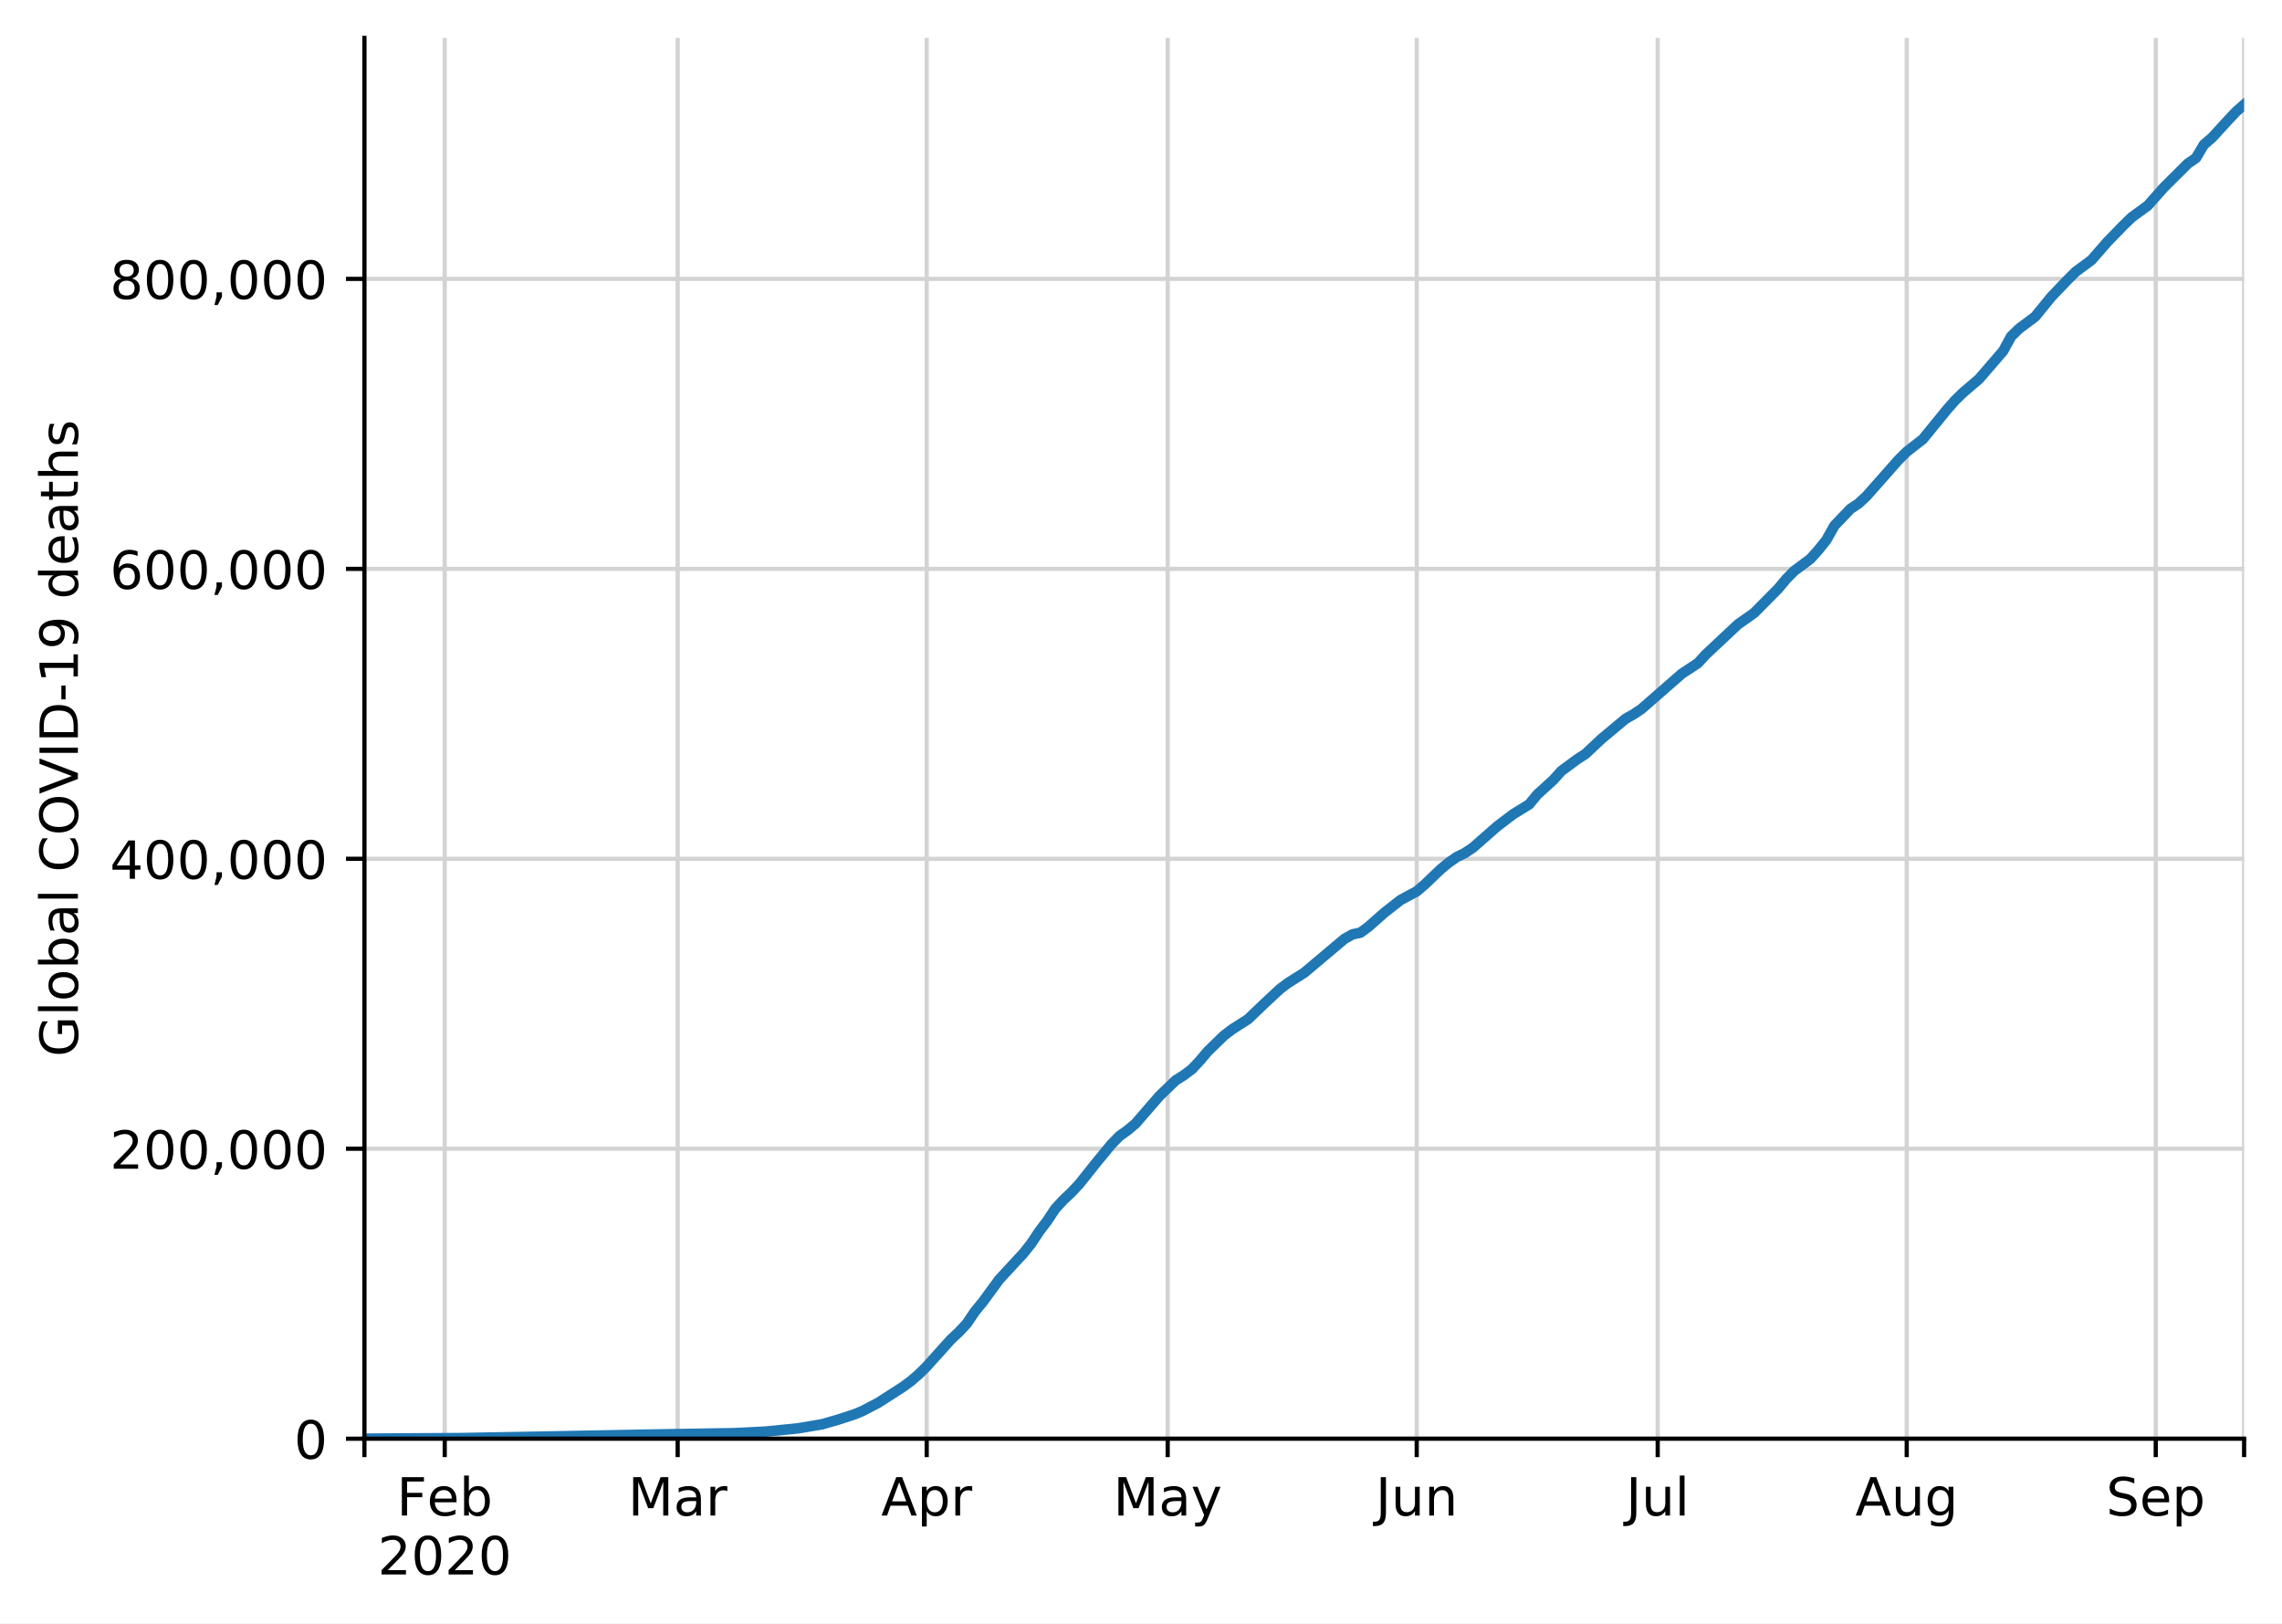
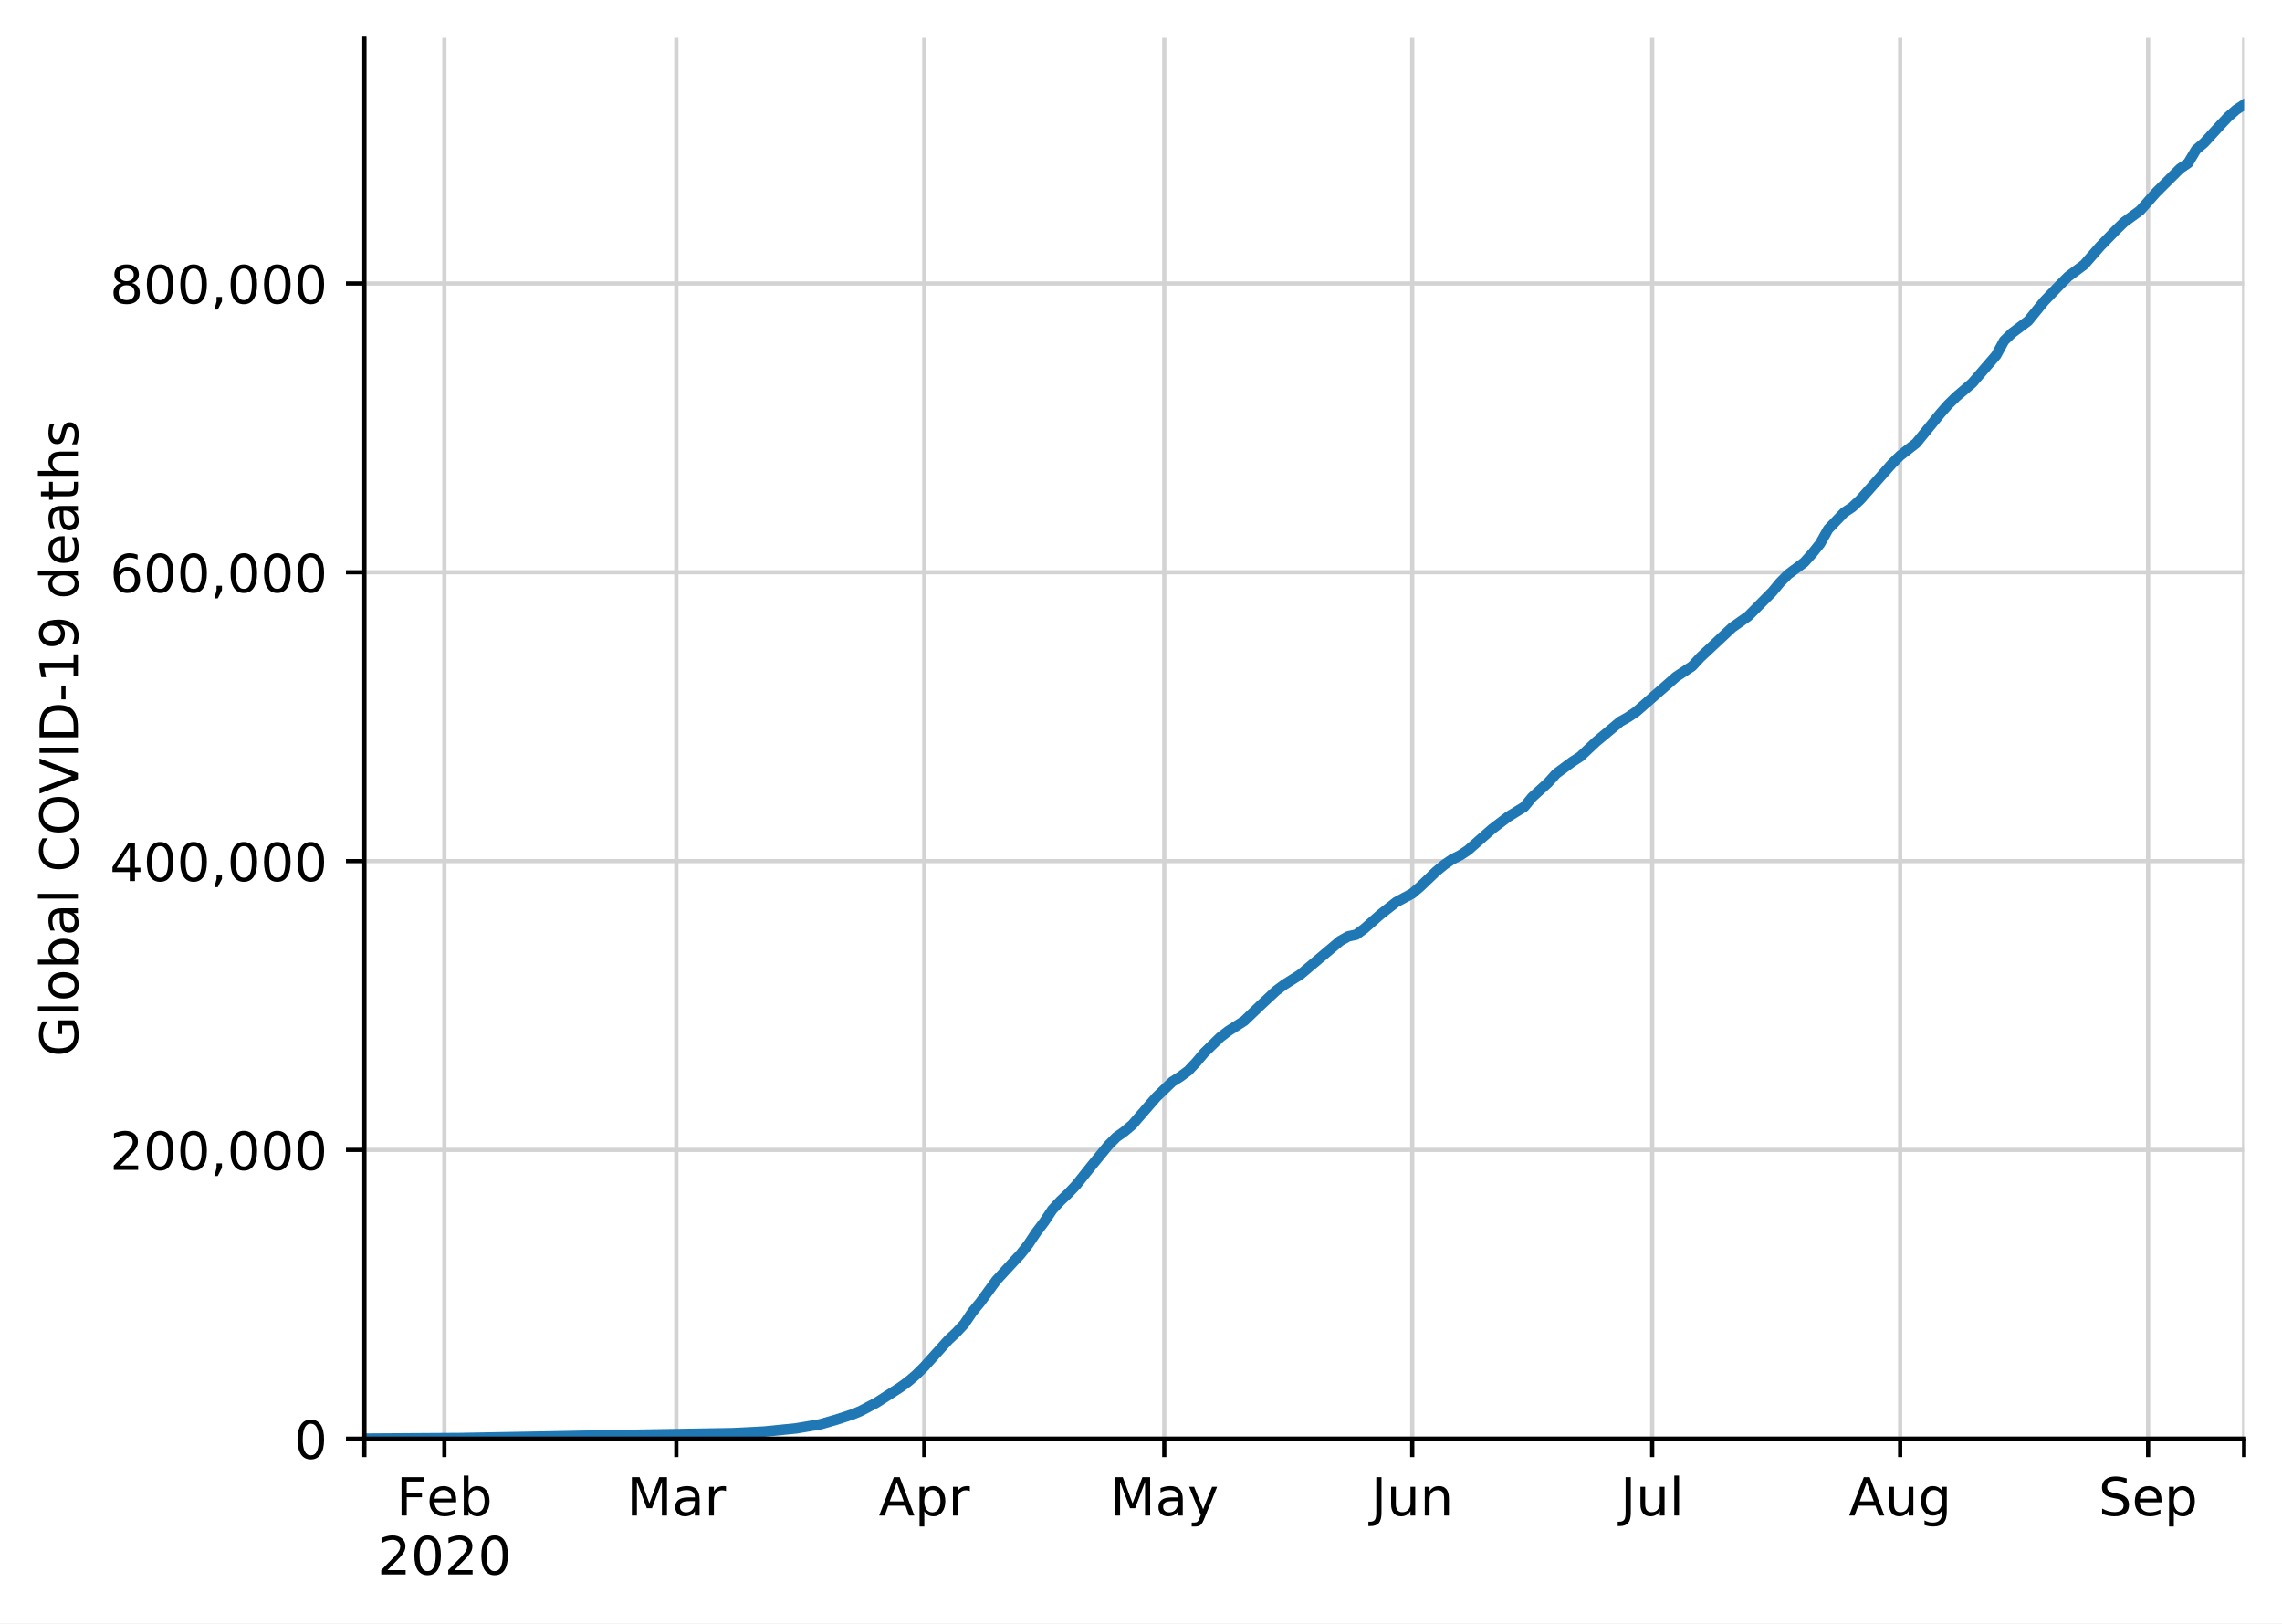
<svg xmlns="http://www.w3.org/2000/svg" xmlns:xlink="http://www.w3.org/1999/xlink" height="308.388pt" version="1.1" viewBox="0 0 433.551 308.388" width="433.551pt">
  <defs>
    <style type="text/css">
*{stroke-linecap:butt;stroke-linejoin:round;}
  </style>
  </defs>
  <g id="figure_1">
    <g id="patch_1">
      <path d="M 0 308.388  L 433.551 308.388  L 433.551 0  L 0 0  z " style="fill:#ffffff;" />
    </g>
    <g id="axes_1">
      <g id="patch_2">
        <path d="M 69.231 273.312  L 426.351 273.312  L 426.351 7.2  L 69.231 7.2  z " style="fill:#ffffff;" />
      </g>
      <g id="matplotlib.axis_1">
        <g id="xtick_1">
          <g id="line2d_1">
-             <path clip-path="url(#p08e81b54fc)" d="M 69.231 273.312  L 69.231 7.2  " style="fill:none;stroke:#d3d3d3;stroke-linecap:square;stroke-width:0.8;" />
+             <path clip-path="url(#p52bf79ce97)" d="M 69.231 273.312  L 69.231 7.2  " style="fill:none;stroke:#d3d3d3;stroke-linecap:square;stroke-width:0.8;" />
          </g>
          <g id="line2d_2">
            <defs>
-               <path d="M 0 0  L 0 3.5  " id="mae6ea8dca1" style="stroke:#000000;stroke-width:0.8;" />
-             </defs>
-             <g>
-               <use style="stroke:#000000;stroke-width:0.8;" x="69.231" xlink:href="#mae6ea8dca1" y="273.312" />
+               <path d="M 0 0  L 0 3.5  " id="m16bae71093" style="stroke:#000000;stroke-width:0.8;" />
+             </defs>
+             <g>
+               <use style="stroke:#000000;stroke-width:0.8;" x="69.231" xlink:href="#m16bae71093" y="273.312" />
            </g>
          </g>
        </g>
        <g id="xtick_2">
          <g id="line2d_3">
-             <path clip-path="url(#p08e81b54fc)" d="M 84.493 273.312  L 84.493 7.2  " style="fill:none;stroke:#d3d3d3;stroke-linecap:square;stroke-width:0.8;" />
+             <path clip-path="url(#p52bf79ce97)" d="M 84.428 273.312  L 84.428 7.2  " style="fill:none;stroke:#d3d3d3;stroke-linecap:square;stroke-width:0.8;" />
          </g>
          <g id="line2d_4">
            <g>
-               <use style="stroke:#000000;stroke-width:0.8;" x="84.493" xlink:href="#mae6ea8dca1" y="273.312" />
+               <use style="stroke:#000000;stroke-width:0.8;" x="84.428" xlink:href="#m16bae71093" y="273.312" />
            </g>
          </g>
          <g id="text_1">
            <defs>
              <path d="M 9.812 72.906  L 51.703 72.906  L 51.703 64.594  L 19.672 64.594  L 19.672 43.109  L 48.578 43.109  L 48.578 34.812  L 19.672 34.812  L 19.672 0  L 9.812 0  z " id="DejaVuSans-70" />
              <path d="M 56.203 29.594  L 56.203 25.203  L 14.891 25.203  Q 15.484 15.922 20.484 11.062  Q 25.484 6.203 34.422 6.203  Q 39.594 6.203 44.453 7.469  Q 49.312 8.734 54.109 11.281  L 54.109 2.781  Q 49.266 0.734 44.188 -0.344  Q 39.109 -1.422 33.891 -1.422  Q 20.797 -1.422 13.156 6.188  Q 5.516 13.812 5.516 26.812  Q 5.516 40.234 12.766 48.109  Q 20.016 56 32.328 56  Q 43.359 56 49.781 48.891  Q 56.203 41.797 56.203 29.594  z M 47.219 32.234  Q 47.125 39.594 43.094 43.984  Q 39.062 48.391 32.422 48.391  Q 24.906 48.391 20.391 44.141  Q 15.875 39.891 15.188 32.172  z " id="DejaVuSans-101" />
              <path d="M 48.688 27.297  Q 48.688 37.203 44.609 42.844  Q 40.531 48.484 33.406 48.484  Q 26.266 48.484 22.188 42.844  Q 18.109 37.203 18.109 27.297  Q 18.109 17.391 22.188 11.75  Q 26.266 6.109 33.406 6.109  Q 40.531 6.109 44.609 11.75  Q 48.688 17.391 48.688 27.297  z M 18.109 46.391  Q 20.953 51.266 25.266 53.625  Q 29.594 56 35.594 56  Q 45.562 56 51.781 48.094  Q 58.016 40.188 58.016 27.297  Q 58.016 14.406 51.781 6.484  Q 45.562 -1.422 35.594 -1.422  Q 29.594 -1.422 25.266 0.953  Q 20.953 3.328 18.109 8.203  L 18.109 0  L 9.078 0  L 9.078 75.984  L 18.109 75.984  z " id="DejaVuSans-98" />
            </defs>
-             <g transform="translate(75.37013 287.9104)scale(0.1 -0.1)">
+             <g transform="translate(75.30519 287.9104)scale(0.1 -0.1)">
              <use xlink:href="#DejaVuSans-70" />
              <use x="57.441" xlink:href="#DejaVuSans-101" />
              <use x="118.965" xlink:href="#DejaVuSans-98" />
            </g>
            <defs>
              <path d="M 19.188 8.297  L 53.609 8.297  L 53.609 0  L 7.328 0  L 7.328 8.297  Q 12.938 14.109 22.625 23.891  Q 32.328 33.688 34.812 36.531  Q 39.547 41.844 41.422 45.531  Q 43.312 49.219 43.312 52.781  Q 43.312 58.594 39.234 62.25  Q 35.156 65.922 28.609 65.922  Q 23.969 65.922 18.812 64.312  Q 13.672 62.703 7.812 59.422  L 7.812 69.391  Q 13.766 71.781 18.938 73  Q 24.125 74.219 28.422 74.219  Q 39.75 74.219 46.484 68.547  Q 53.219 62.891 53.219 53.422  Q 53.219 48.922 51.531 44.891  Q 49.859 40.875 45.406 35.406  Q 44.188 33.984 37.641 27.219  Q 31.109 20.453 19.188 8.297  z " id="DejaVuSans-50" />
              <path d="M 31.781 66.406  Q 24.172 66.406 20.328 58.906  Q 16.5 51.422 16.5 36.375  Q 16.5 21.391 20.328 13.891  Q 24.172 6.391 31.781 6.391  Q 39.453 6.391 43.281 13.891  Q 47.125 21.391 47.125 36.375  Q 47.125 51.422 43.281 58.906  Q 39.453 66.406 31.781 66.406  z M 31.781 74.219  Q 44.047 74.219 50.516 64.516  Q 56.984 54.828 56.984 36.375  Q 56.984 17.969 50.516 8.266  Q 44.047 -1.422 31.781 -1.422  Q 19.531 -1.422 13.062 8.266  Q 6.594 17.969 6.594 36.375  Q 6.594 54.828 13.062 64.516  Q 19.531 74.219 31.781 74.219  z " id="DejaVuSans-48" />
            </defs>
-             <g transform="translate(71.76779 299.1082)scale(0.1 -0.1)">
+             <g transform="translate(71.70285 299.1082)scale(0.1 -0.1)">
              <use xlink:href="#DejaVuSans-50" />
              <use x="63.623" xlink:href="#DejaVuSans-48" />
              <use x="127.246" xlink:href="#DejaVuSans-50" />
              <use x="190.869" xlink:href="#DejaVuSans-48" />
            </g>
          </g>
        </g>
        <g id="xtick_3">
          <g id="line2d_5">
-             <path clip-path="url(#p08e81b54fc)" d="M 128.751 273.312  L 128.751 7.2  " style="fill:none;stroke:#d3d3d3;stroke-linecap:square;stroke-width:0.8;" />
+             <path clip-path="url(#p52bf79ce97)" d="M 128.498 273.312  L 128.498 7.2  " style="fill:none;stroke:#d3d3d3;stroke-linecap:square;stroke-width:0.8;" />
          </g>
          <g id="line2d_6">
            <g>
-               <use style="stroke:#000000;stroke-width:0.8;" x="128.751" xlink:href="#mae6ea8dca1" y="273.312" />
+               <use style="stroke:#000000;stroke-width:0.8;" x="128.498" xlink:href="#m16bae71093" y="273.312" />
            </g>
          </g>
          <g id="text_2">
            <defs>
              <path d="M 9.812 72.906  L 24.516 72.906  L 43.109 23.297  L 61.812 72.906  L 76.516 72.906  L 76.516 0  L 66.891 0  L 66.891 64.016  L 48.094 14.016  L 38.188 14.016  L 19.391 64.016  L 19.391 0  L 9.812 0  z " id="DejaVuSans-77" />
              <path d="M 34.281 27.484  Q 23.391 27.484 19.188 25  Q 14.984 22.516 14.984 16.5  Q 14.984 11.719 18.141 8.906  Q 21.297 6.109 26.703 6.109  Q 34.188 6.109 38.703 11.406  Q 43.219 16.703 43.219 25.484  L 43.219 27.484  z M 52.203 31.203  L 52.203 0  L 43.219 0  L 43.219 8.297  Q 40.141 3.328 35.547 0.953  Q 30.953 -1.422 24.312 -1.422  Q 15.922 -1.422 10.953 3.297  Q 6 8.016 6 15.922  Q 6 25.141 12.172 29.828  Q 18.359 34.516 30.609 34.516  L 43.219 34.516  L 43.219 35.406  Q 43.219 41.609 39.141 45  Q 35.062 48.391 27.688 48.391  Q 23 48.391 18.547 47.266  Q 14.109 46.141 10.016 43.891  L 10.016 52.203  Q 14.938 54.109 19.578 55.047  Q 24.219 56 28.609 56  Q 40.484 56 46.344 49.844  Q 52.203 43.703 52.203 31.203  z " id="DejaVuSans-97" />
              <path d="M 41.109 46.297  Q 39.594 47.172 37.812 47.578  Q 36.031 48 33.891 48  Q 26.266 48 22.188 43.047  Q 18.109 38.094 18.109 28.812  L 18.109 0  L 9.078 0  L 9.078 54.688  L 18.109 54.688  L 18.109 46.188  Q 20.953 51.172 25.484 53.578  Q 30.031 56 36.531 56  Q 37.453 56 38.578 55.875  Q 39.703 55.766 41.062 55.516  z " id="DejaVuSans-114" />
            </defs>
-             <g transform="translate(119.3177 287.9104)scale(0.1 -0.1)">
+             <g transform="translate(119.0644 287.9104)scale(0.1 -0.1)">
              <use xlink:href="#DejaVuSans-77" />
              <use x="86.279" xlink:href="#DejaVuSans-97" />
              <use x="147.559" xlink:href="#DejaVuSans-114" />
            </g>
          </g>
        </g>
        <g id="xtick_4">
          <g id="line2d_7">
-             <path clip-path="url(#p08e81b54fc)" d="M 176.062 273.312  L 176.062 7.2  " style="fill:none;stroke:#d3d3d3;stroke-linecap:square;stroke-width:0.8;" />
+             <path clip-path="url(#p52bf79ce97)" d="M 175.607 273.312  L 175.607 7.2  " style="fill:none;stroke:#d3d3d3;stroke-linecap:square;stroke-width:0.8;" />
          </g>
          <g id="line2d_8">
            <g>
-               <use style="stroke:#000000;stroke-width:0.8;" x="176.062" xlink:href="#mae6ea8dca1" y="273.312" />
+               <use style="stroke:#000000;stroke-width:0.8;" x="175.607" xlink:href="#m16bae71093" y="273.312" />
            </g>
          </g>
          <g id="text_3">
            <defs>
              <path d="M 34.188 63.188  L 20.797 26.906  L 47.609 26.906  z M 28.609 72.906  L 39.797 72.906  L 67.578 0  L 57.328 0  L 50.688 18.703  L 17.828 18.703  L 11.188 0  L 0.781 0  z " id="DejaVuSans-65" />
              <path d="M 18.109 8.203  L 18.109 -20.797  L 9.078 -20.797  L 9.078 54.688  L 18.109 54.688  L 18.109 46.391  Q 20.953 51.266 25.266 53.625  Q 29.594 56 35.594 56  Q 45.562 56 51.781 48.094  Q 58.016 40.188 58.016 27.297  Q 58.016 14.406 51.781 6.484  Q 45.562 -1.422 35.594 -1.422  Q 29.594 -1.422 25.266 0.953  Q 20.953 3.328 18.109 8.203  z M 48.688 27.297  Q 48.688 37.203 44.609 42.844  Q 40.531 48.484 33.406 48.484  Q 26.266 48.484 22.188 42.844  Q 18.109 37.203 18.109 27.297  Q 18.109 17.391 22.188 11.75  Q 26.266 6.109 33.406 6.109  Q 40.531 6.109 44.609 11.75  Q 48.688 17.391 48.688 27.297  z " id="DejaVuSans-112" />
            </defs>
-             <g transform="translate(167.412 287.9104)scale(0.1 -0.1)">
+             <g transform="translate(166.9574 287.9104)scale(0.1 -0.1)">
              <use xlink:href="#DejaVuSans-65" />
              <use x="68.408" xlink:href="#DejaVuSans-112" />
              <use x="131.885" xlink:href="#DejaVuSans-114" />
            </g>
          </g>
        </g>
        <g id="xtick_5">
          <g id="line2d_9">
-             <path clip-path="url(#p08e81b54fc)" d="M 221.847 273.312  L 221.847 7.2  " style="fill:none;stroke:#d3d3d3;stroke-linecap:square;stroke-width:0.8;" />
+             <path clip-path="url(#p52bf79ce97)" d="M 221.197 273.312  L 221.197 7.2  " style="fill:none;stroke:#d3d3d3;stroke-linecap:square;stroke-width:0.8;" />
          </g>
          <g id="line2d_10">
            <g>
-               <use style="stroke:#000000;stroke-width:0.8;" x="221.847" xlink:href="#mae6ea8dca1" y="273.312" />
+               <use style="stroke:#000000;stroke-width:0.8;" x="221.197" xlink:href="#m16bae71093" y="273.312" />
            </g>
          </g>
          <g id="text_4">
            <defs>
              <path d="M 32.172 -5.078  Q 28.375 -14.844 24.75 -17.812  Q 21.141 -20.797 15.094 -20.797  L 7.906 -20.797  L 7.906 -13.281  L 13.188 -13.281  Q 16.891 -13.281 18.938 -11.516  Q 21 -9.766 23.484 -3.219  L 25.094 0.875  L 2.984 54.688  L 12.5 54.688  L 29.594 11.922  L 46.688 54.688  L 56.203 54.688  z " id="DejaVuSans-121" />
            </defs>
-             <g transform="translate(211.5091 287.9104)scale(0.1 -0.1)">
+             <g transform="translate(210.8597 287.9104)scale(0.1 -0.1)">
              <use xlink:href="#DejaVuSans-77" />
              <use x="86.279" xlink:href="#DejaVuSans-97" />
              <use x="147.559" xlink:href="#DejaVuSans-121" />
            </g>
          </g>
        </g>
        <g id="xtick_6">
          <g id="line2d_11">
-             <path clip-path="url(#p08e81b54fc)" d="M 269.157 273.312  L 269.157 7.2  " style="fill:none;stroke:#d3d3d3;stroke-linecap:square;stroke-width:0.8;" />
+             <path clip-path="url(#p52bf79ce97)" d="M 268.307 273.312  L 268.307 7.2  " style="fill:none;stroke:#d3d3d3;stroke-linecap:square;stroke-width:0.8;" />
          </g>
          <g id="line2d_12">
            <g>
-               <use style="stroke:#000000;stroke-width:0.8;" x="269.157" xlink:href="#mae6ea8dca1" y="273.312" />
+               <use style="stroke:#000000;stroke-width:0.8;" x="268.307" xlink:href="#m16bae71093" y="273.312" />
            </g>
          </g>
          <g id="text_5">
            <defs>
              <path d="M 9.812 72.906  L 19.672 72.906  L 19.672 5.078  Q 19.672 -8.109 14.672 -14.062  Q 9.672 -20.016 -1.422 -20.016  L -5.172 -20.016  L -5.172 -11.719  L -2.094 -11.719  Q 4.438 -11.719 7.125 -8.047  Q 9.812 -4.391 9.812 5.078  z " id="DejaVuSans-74" />
              <path d="M 8.5 21.578  L 8.5 54.688  L 17.484 54.688  L 17.484 21.922  Q 17.484 14.156 20.5 10.266  Q 23.531 6.391 29.594 6.391  Q 36.859 6.391 41.078 11.031  Q 45.312 15.672 45.312 23.688  L 45.312 54.688  L 54.297 54.688  L 54.297 0  L 45.312 0  L 45.312 8.406  Q 42.047 3.422 37.719 1  Q 33.406 -1.422 27.688 -1.422  Q 18.266 -1.422 13.375 4.438  Q 8.5 10.297 8.5 21.578  z M 31.109 56  z " id="DejaVuSans-117" />
              <path d="M 54.891 33.016  L 54.891 0  L 45.906 0  L 45.906 32.719  Q 45.906 40.484 42.875 44.328  Q 39.844 48.188 33.797 48.188  Q 26.516 48.188 22.312 43.547  Q 18.109 38.922 18.109 30.906  L 18.109 0  L 9.078 0  L 9.078 54.688  L 18.109 54.688  L 18.109 46.188  Q 21.344 51.125 25.703 53.562  Q 30.078 56 35.797 56  Q 45.219 56 50.047 50.172  Q 54.891 44.344 54.891 33.016  z " id="DejaVuSans-110" />
            </defs>
-             <g transform="translate(261.3449 287.9104)scale(0.1 -0.1)">
+             <g transform="translate(260.4942 287.9104)scale(0.1 -0.1)">
              <use xlink:href="#DejaVuSans-74" />
              <use x="29.492" xlink:href="#DejaVuSans-117" />
              <use x="92.871" xlink:href="#DejaVuSans-110" />
            </g>
          </g>
        </g>
        <g id="xtick_7">
          <g id="line2d_13">
-             <path clip-path="url(#p08e81b54fc)" d="M 314.942 273.312  L 314.942 7.2  " style="fill:none;stroke:#d3d3d3;stroke-linecap:square;stroke-width:0.8;" />
+             <path clip-path="url(#p52bf79ce97)" d="M 313.896 273.312  L 313.896 7.2  " style="fill:none;stroke:#d3d3d3;stroke-linecap:square;stroke-width:0.8;" />
          </g>
          <g id="line2d_14">
            <g>
-               <use style="stroke:#000000;stroke-width:0.8;" x="314.942" xlink:href="#mae6ea8dca1" y="273.312" />
+               <use style="stroke:#000000;stroke-width:0.8;" x="313.896" xlink:href="#m16bae71093" y="273.312" />
            </g>
          </g>
          <g id="text_6">
            <defs>
              <path d="M 9.422 75.984  L 18.406 75.984  L 18.406 0  L 9.422 0  z " id="DejaVuSans-108" />
            </defs>
-             <g transform="translate(308.9092 287.9104)scale(0.1 -0.1)">
+             <g transform="translate(307.8636 287.9104)scale(0.1 -0.1)">
              <use xlink:href="#DejaVuSans-74" />
              <use x="29.492" xlink:href="#DejaVuSans-117" />
              <use x="92.871" xlink:href="#DejaVuSans-108" />
            </g>
          </g>
        </g>
        <g id="xtick_8">
          <g id="line2d_15">
-             <path clip-path="url(#p08e81b54fc)" d="M 362.253 273.312  L 362.253 7.2  " style="fill:none;stroke:#d3d3d3;stroke-linecap:square;stroke-width:0.8;" />
+             <path clip-path="url(#p52bf79ce97)" d="M 361.006 273.312  L 361.006 7.2  " style="fill:none;stroke:#d3d3d3;stroke-linecap:square;stroke-width:0.8;" />
          </g>
          <g id="line2d_16">
            <g>
-               <use style="stroke:#000000;stroke-width:0.8;" x="362.253" xlink:href="#mae6ea8dca1" y="273.312" />
+               <use style="stroke:#000000;stroke-width:0.8;" x="361.006" xlink:href="#m16bae71093" y="273.312" />
            </g>
          </g>
          <g id="text_7">
            <defs>
              <path d="M 45.406 27.984  Q 45.406 37.75 41.375 43.109  Q 37.359 48.484 30.078 48.484  Q 22.859 48.484 18.828 43.109  Q 14.797 37.75 14.797 27.984  Q 14.797 18.266 18.828 12.891  Q 22.859 7.516 30.078 7.516  Q 37.359 7.516 41.375 12.891  Q 45.406 18.266 45.406 27.984  z M 54.391 6.781  Q 54.391 -7.172 48.188 -13.984  Q 42 -20.797 29.203 -20.797  Q 24.469 -20.797 20.266 -20.094  Q 16.062 -19.391 12.109 -17.922  L 12.109 -9.188  Q 16.062 -11.328 19.922 -12.344  Q 23.781 -13.375 27.781 -13.375  Q 36.625 -13.375 41.016 -8.766  Q 45.406 -4.156 45.406 5.172  L 45.406 9.625  Q 42.625 4.781 38.281 2.391  Q 33.938 0 27.875 0  Q 17.828 0 11.672 7.656  Q 5.516 15.328 5.516 27.984  Q 5.516 40.672 11.672 48.328  Q 17.828 56 27.875 56  Q 33.938 56 38.281 53.609  Q 42.625 51.219 45.406 46.391  L 45.406 54.688  L 54.391 54.688  z " id="DejaVuSans-103" />
            </defs>
-             <g transform="translate(352.4895 287.9104)scale(0.1 -0.1)">
+             <g transform="translate(351.2426 287.9104)scale(0.1 -0.1)">
              <use xlink:href="#DejaVuSans-65" />
              <use x="68.408" xlink:href="#DejaVuSans-117" />
              <use x="131.787" xlink:href="#DejaVuSans-103" />
            </g>
          </g>
        </g>
        <g id="xtick_9">
          <g id="line2d_17">
-             <path clip-path="url(#p08e81b54fc)" d="M 409.564 273.312  L 409.564 7.2  " style="fill:none;stroke:#d3d3d3;stroke-linecap:square;stroke-width:0.8;" />
+             <path clip-path="url(#p52bf79ce97)" d="M 408.115 273.312  L 408.115 7.2  " style="fill:none;stroke:#d3d3d3;stroke-linecap:square;stroke-width:0.8;" />
          </g>
          <g id="line2d_18">
            <g>
-               <use style="stroke:#000000;stroke-width:0.8;" x="409.564" xlink:href="#mae6ea8dca1" y="273.312" />
+               <use style="stroke:#000000;stroke-width:0.8;" x="408.115" xlink:href="#m16bae71093" y="273.312" />
            </g>
          </g>
          <g id="text_8">
            <defs>
              <path d="M 53.516 70.516  L 53.516 60.891  Q 47.906 63.578 42.922 64.891  Q 37.938 66.219 33.297 66.219  Q 25.25 66.219 20.875 63.094  Q 16.5 59.969 16.5 54.203  Q 16.5 49.359 19.406 46.891  Q 22.312 44.438 30.422 42.922  L 36.375 41.703  Q 47.406 39.594 52.656 34.297  Q 57.906 29 57.906 20.125  Q 57.906 9.516 50.797 4.047  Q 43.703 -1.422 29.984 -1.422  Q 24.812 -1.422 18.969 -0.25  Q 13.141 0.922 6.891 3.219  L 6.891 13.375  Q 12.891 10.016 18.656 8.297  Q 24.422 6.594 29.984 6.594  Q 38.422 6.594 43.016 9.906  Q 47.609 13.234 47.609 19.391  Q 47.609 24.75 44.312 27.781  Q 41.016 30.812 33.5 32.328  L 27.484 33.5  Q 16.453 35.688 11.516 40.375  Q 6.594 45.062 6.594 53.422  Q 6.594 63.094 13.406 68.656  Q 20.219 74.219 32.172 74.219  Q 37.312 74.219 42.625 73.281  Q 47.953 72.359 53.516 70.516  z " id="DejaVuSans-83" />
            </defs>
-             <g transform="translate(400.1386 287.9104)scale(0.1 -0.1)">
+             <g transform="translate(398.6903 287.9104)scale(0.1 -0.1)">
              <use xlink:href="#DejaVuSans-83" />
              <use x="63.477" xlink:href="#DejaVuSans-101" />
              <use x="125" xlink:href="#DejaVuSans-112" />
            </g>
          </g>
        </g>
        <g id="xtick_10">
          <g id="line2d_19">
-             <path clip-path="url(#p08e81b54fc)" d="M 426.351 273.312  L 426.351 7.2  " style="fill:none;stroke:#d3d3d3;stroke-linecap:square;stroke-width:0.8;" />
+             <path clip-path="url(#p52bf79ce97)" d="M 426.351 273.312  L 426.351 7.2  " style="fill:none;stroke:#d3d3d3;stroke-linecap:square;stroke-width:0.8;" />
          </g>
          <g id="line2d_20">
            <g>
-               <use style="stroke:#000000;stroke-width:0.8;" x="426.351" xlink:href="#mae6ea8dca1" y="273.312" />
+               <use style="stroke:#000000;stroke-width:0.8;" x="426.351" xlink:href="#m16bae71093" y="273.312" />
            </g>
          </g>
        </g>
      </g>
      <g id="matplotlib.axis_2">
        <g id="ytick_1">
          <g id="line2d_21">
-             <path clip-path="url(#p08e81b54fc)" d="M 69.231 273.312  L 426.351 273.312  " style="fill:none;stroke:#d3d3d3;stroke-linecap:square;stroke-width:0.8;" />
+             <path clip-path="url(#p52bf79ce97)" d="M 69.231 273.312  L 426.351 273.312  " style="fill:none;stroke:#d3d3d3;stroke-linecap:square;stroke-width:0.8;" />
          </g>
          <g id="line2d_22">
            <defs>
-               <path d="M 0 0  L -3.5 0  " id="mce27530d76" style="stroke:#000000;stroke-width:0.8;" />
-             </defs>
-             <g>
-               <use style="stroke:#000000;stroke-width:0.8;" x="69.231" xlink:href="#mce27530d76" y="273.312" />
+               <path d="M 0 0  L -3.5 0  " id="m85458bff49" style="stroke:#000000;stroke-width:0.8;" />
+             </defs>
+             <g>
+               <use style="stroke:#000000;stroke-width:0.8;" x="69.231" xlink:href="#m85458bff49" y="273.312" />
            </g>
          </g>
          <g id="text_9">
            <g transform="translate(55.86875 277.1112)scale(0.1 -0.1)">
              <use xlink:href="#DejaVuSans-48" />
            </g>
          </g>
        </g>
        <g id="ytick_2">
          <g id="line2d_23">
-             <path clip-path="url(#p08e81b54fc)" d="M 69.231 218.23  L 426.351 218.23  " style="fill:none;stroke:#d3d3d3;stroke-linecap:square;stroke-width:0.8;" />
+             <path clip-path="url(#p52bf79ce97)" d="M 69.231 218.447  L 426.351 218.447  " style="fill:none;stroke:#d3d3d3;stroke-linecap:square;stroke-width:0.8;" />
          </g>
          <g id="line2d_24">
            <g>
-               <use style="stroke:#000000;stroke-width:0.8;" x="69.231" xlink:href="#mce27530d76" y="218.23" />
+               <use style="stroke:#000000;stroke-width:0.8;" x="69.231" xlink:href="#m85458bff49" y="218.447" />
            </g>
          </g>
          <g id="text_10">
            <defs>
              <path d="M 11.719 12.406  L 22.016 12.406  L 22.016 4  L 14.016 -11.625  L 7.719 -11.625  L 11.719 4  z " id="DejaVuSans-44" />
            </defs>
-             <g transform="translate(20.87813 222.0293)scale(0.1 -0.1)">
+             <g transform="translate(20.87813 222.2465)scale(0.1 -0.1)">
              <use xlink:href="#DejaVuSans-50" />
              <use x="63.623" xlink:href="#DejaVuSans-48" />
              <use x="127.246" xlink:href="#DejaVuSans-48" />
              <use x="190.869" xlink:href="#DejaVuSans-44" />
              <use x="222.656" xlink:href="#DejaVuSans-48" />
              <use x="286.279" xlink:href="#DejaVuSans-48" />
              <use x="349.902" xlink:href="#DejaVuSans-48" />
            </g>
          </g>
        </g>
        <g id="ytick_3">
          <g id="line2d_25">
-             <path clip-path="url(#p08e81b54fc)" d="M 69.231 163.148  L 426.351 163.148  " style="fill:none;stroke:#d3d3d3;stroke-linecap:square;stroke-width:0.8;" />
+             <path clip-path="url(#p52bf79ce97)" d="M 69.231 163.583  L 426.351 163.583  " style="fill:none;stroke:#d3d3d3;stroke-linecap:square;stroke-width:0.8;" />
          </g>
          <g id="line2d_26">
            <g>
-               <use style="stroke:#000000;stroke-width:0.8;" x="69.231" xlink:href="#mce27530d76" y="163.148" />
+               <use style="stroke:#000000;stroke-width:0.8;" x="69.231" xlink:href="#m85458bff49" y="163.583" />
            </g>
          </g>
          <g id="text_11">
            <defs>
              <path d="M 37.797 64.312  L 12.891 25.391  L 37.797 25.391  z M 35.203 72.906  L 47.609 72.906  L 47.609 25.391  L 58.016 25.391  L 58.016 17.188  L 47.609 17.188  L 47.609 0  L 37.797 0  L 37.797 17.188  L 4.891 17.188  L 4.891 26.703  z " id="DejaVuSans-52" />
            </defs>
-             <g transform="translate(20.87813 166.9475)scale(0.1 -0.1)">
+             <g transform="translate(20.87813 167.3818)scale(0.1 -0.1)">
              <use xlink:href="#DejaVuSans-52" />
              <use x="63.623" xlink:href="#DejaVuSans-48" />
              <use x="127.246" xlink:href="#DejaVuSans-48" />
              <use x="190.869" xlink:href="#DejaVuSans-44" />
              <use x="222.656" xlink:href="#DejaVuSans-48" />
              <use x="286.279" xlink:href="#DejaVuSans-48" />
              <use x="349.902" xlink:href="#DejaVuSans-48" />
            </g>
          </g>
        </g>
        <g id="ytick_4">
          <g id="line2d_27">
-             <path clip-path="url(#p08e81b54fc)" d="M 69.231 108.066  L 426.351 108.066  " style="fill:none;stroke:#d3d3d3;stroke-linecap:square;stroke-width:0.8;" />
+             <path clip-path="url(#p52bf79ce97)" d="M 69.231 108.718  L 426.351 108.718  " style="fill:none;stroke:#d3d3d3;stroke-linecap:square;stroke-width:0.8;" />
          </g>
          <g id="line2d_28">
            <g>
-               <use style="stroke:#000000;stroke-width:0.8;" x="69.231" xlink:href="#mce27530d76" y="108.066" />
+               <use style="stroke:#000000;stroke-width:0.8;" x="69.231" xlink:href="#m85458bff49" y="108.718" />
            </g>
          </g>
          <g id="text_12">
            <defs>
              <path d="M 33.016 40.375  Q 26.375 40.375 22.484 35.828  Q 18.609 31.297 18.609 23.391  Q 18.609 15.531 22.484 10.953  Q 26.375 6.391 33.016 6.391  Q 39.656 6.391 43.531 10.953  Q 47.406 15.531 47.406 23.391  Q 47.406 31.297 43.531 35.828  Q 39.656 40.375 33.016 40.375  z M 52.594 71.297  L 52.594 62.312  Q 48.875 64.062 45.094 64.984  Q 41.312 65.922 37.594 65.922  Q 27.828 65.922 22.672 59.328  Q 17.531 52.734 16.797 39.406  Q 19.672 43.656 24.016 45.922  Q 28.375 48.188 33.594 48.188  Q 44.578 48.188 50.953 41.516  Q 57.328 34.859 57.328 23.391  Q 57.328 12.156 50.688 5.359  Q 44.047 -1.422 33.016 -1.422  Q 20.359 -1.422 13.672 8.266  Q 6.984 17.969 6.984 36.375  Q 6.984 53.656 15.188 63.938  Q 23.391 74.219 37.203 74.219  Q 40.922 74.219 44.703 73.484  Q 48.484 72.75 52.594 71.297  z " id="DejaVuSans-54" />
            </defs>
-             <g transform="translate(20.87813 111.8656)scale(0.1 -0.1)">
+             <g transform="translate(20.87813 112.517)scale(0.1 -0.1)">
              <use xlink:href="#DejaVuSans-54" />
              <use x="63.623" xlink:href="#DejaVuSans-48" />
              <use x="127.246" xlink:href="#DejaVuSans-48" />
              <use x="190.869" xlink:href="#DejaVuSans-44" />
              <use x="222.656" xlink:href="#DejaVuSans-48" />
              <use x="286.279" xlink:href="#DejaVuSans-48" />
              <use x="349.902" xlink:href="#DejaVuSans-48" />
            </g>
          </g>
        </g>
        <g id="ytick_5">
          <g id="line2d_29">
-             <path clip-path="url(#p08e81b54fc)" d="M 69.231 52.985  L 426.351 52.985  " style="fill:none;stroke:#d3d3d3;stroke-linecap:square;stroke-width:0.8;" />
+             <path clip-path="url(#p52bf79ce97)" d="M 69.231 53.853  L 426.351 53.853  " style="fill:none;stroke:#d3d3d3;stroke-linecap:square;stroke-width:0.8;" />
          </g>
          <g id="line2d_30">
            <g>
-               <use style="stroke:#000000;stroke-width:0.8;" x="69.231" xlink:href="#mce27530d76" y="52.985" />
+               <use style="stroke:#000000;stroke-width:0.8;" x="69.231" xlink:href="#m85458bff49" y="53.853" />
            </g>
          </g>
          <g id="text_13">
            <defs>
              <path d="M 31.781 34.625  Q 24.75 34.625 20.719 30.859  Q 16.703 27.094 16.703 20.516  Q 16.703 13.922 20.719 10.156  Q 24.75 6.391 31.781 6.391  Q 38.812 6.391 42.859 10.172  Q 46.922 13.969 46.922 20.516  Q 46.922 27.094 42.891 30.859  Q 38.875 34.625 31.781 34.625  z M 21.922 38.812  Q 15.578 40.375 12.031 44.719  Q 8.5 49.078 8.5 55.328  Q 8.5 64.062 14.719 69.141  Q 20.953 74.219 31.781 74.219  Q 42.672 74.219 48.875 69.141  Q 55.078 64.062 55.078 55.328  Q 55.078 49.078 51.531 44.719  Q 48 40.375 41.703 38.812  Q 48.828 37.156 52.797 32.312  Q 56.781 27.484 56.781 20.516  Q 56.781 9.906 50.312 4.234  Q 43.844 -1.422 31.781 -1.422  Q 19.734 -1.422 13.25 4.234  Q 6.781 9.906 6.781 20.516  Q 6.781 27.484 10.781 32.312  Q 14.797 37.156 21.922 38.812  z M 18.312 54.391  Q 18.312 48.734 21.844 45.562  Q 25.391 42.391 31.781 42.391  Q 38.141 42.391 41.719 45.562  Q 45.312 48.734 45.312 54.391  Q 45.312 60.062 41.719 63.234  Q 38.141 66.406 31.781 66.406  Q 25.391 66.406 21.844 63.234  Q 18.312 60.062 18.312 54.391  z " id="DejaVuSans-56" />
            </defs>
-             <g transform="translate(20.87813 56.78374)scale(0.1 -0.1)">
+             <g transform="translate(20.87813 57.65229)scale(0.1 -0.1)">
              <use xlink:href="#DejaVuSans-56" />
              <use x="63.623" xlink:href="#DejaVuSans-48" />
              <use x="127.246" xlink:href="#DejaVuSans-48" />
              <use x="190.869" xlink:href="#DejaVuSans-44" />
              <use x="222.656" xlink:href="#DejaVuSans-48" />
              <use x="286.279" xlink:href="#DejaVuSans-48" />
              <use x="349.902" xlink:href="#DejaVuSans-48" />
            </g>
          </g>
        </g>
        <g id="text_14">
          <defs>
            <path d="M 59.516 10.406  L 59.516 29.984  L 43.406 29.984  L 43.406 38.094  L 69.281 38.094  L 69.281 6.781  Q 63.578 2.734 56.688 0.656  Q 49.812 -1.422 42 -1.422  Q 24.906 -1.422 15.25 8.562  Q 5.609 18.562 5.609 36.375  Q 5.609 54.25 15.25 64.234  Q 24.906 74.219 42 74.219  Q 49.125 74.219 55.547 72.453  Q 61.969 70.703 67.391 67.281  L 67.391 56.781  Q 61.922 61.422 55.766 63.766  Q 49.609 66.109 42.828 66.109  Q 29.438 66.109 22.719 58.641  Q 16.016 51.172 16.016 36.375  Q 16.016 21.625 22.719 14.156  Q 29.438 6.688 42.828 6.688  Q 48.047 6.688 52.141 7.594  Q 56.25 8.5 59.516 10.406  z " id="DejaVuSans-71" />
            <path d="M 30.609 48.391  Q 23.391 48.391 19.188 42.75  Q 14.984 37.109 14.984 27.297  Q 14.984 17.484 19.156 11.844  Q 23.344 6.203 30.609 6.203  Q 37.797 6.203 41.984 11.859  Q 46.188 17.531 46.188 27.297  Q 46.188 37.016 41.984 42.703  Q 37.797 48.391 30.609 48.391  z M 30.609 56  Q 42.328 56 49.016 48.375  Q 55.719 40.766 55.719 27.297  Q 55.719 13.875 49.016 6.219  Q 42.328 -1.422 30.609 -1.422  Q 18.844 -1.422 12.172 6.219  Q 5.516 13.875 5.516 27.297  Q 5.516 40.766 12.172 48.375  Q 18.844 56 30.609 56  z " id="DejaVuSans-111" />
            <path id="DejaVuSans-32" />
            <path d="M 64.406 67.281  L 64.406 56.891  Q 59.422 61.531 53.781 63.812  Q 48.141 66.109 41.797 66.109  Q 29.297 66.109 22.656 58.469  Q 16.016 50.828 16.016 36.375  Q 16.016 21.969 22.656 14.328  Q 29.297 6.688 41.797 6.688  Q 48.141 6.688 53.781 8.984  Q 59.422 11.281 64.406 15.922  L 64.406 5.609  Q 59.234 2.094 53.438 0.328  Q 47.656 -1.422 41.219 -1.422  Q 24.656 -1.422 15.125 8.703  Q 5.609 18.844 5.609 36.375  Q 5.609 53.953 15.125 64.078  Q 24.656 74.219 41.219 74.219  Q 47.75 74.219 53.531 72.484  Q 59.328 70.75 64.406 67.281  z " id="DejaVuSans-67" />
            <path d="M 39.406 66.219  Q 28.656 66.219 22.328 58.203  Q 16.016 50.203 16.016 36.375  Q 16.016 22.609 22.328 14.594  Q 28.656 6.594 39.406 6.594  Q 50.141 6.594 56.422 14.594  Q 62.703 22.609 62.703 36.375  Q 62.703 50.203 56.422 58.203  Q 50.141 66.219 39.406 66.219  z M 39.406 74.219  Q 54.734 74.219 63.906 63.938  Q 73.094 53.656 73.094 36.375  Q 73.094 19.141 63.906 8.859  Q 54.734 -1.422 39.406 -1.422  Q 24.031 -1.422 14.812 8.828  Q 5.609 19.094 5.609 36.375  Q 5.609 53.656 14.812 63.938  Q 24.031 74.219 39.406 74.219  z " id="DejaVuSans-79" />
            <path d="M 28.609 0  L 0.781 72.906  L 11.078 72.906  L 34.188 11.531  L 57.328 72.906  L 67.578 72.906  L 39.797 0  z " id="DejaVuSans-86" />
            <path d="M 9.812 72.906  L 19.672 72.906  L 19.672 0  L 9.812 0  z " id="DejaVuSans-73" />
            <path d="M 19.672 64.797  L 19.672 8.109  L 31.594 8.109  Q 46.688 8.109 53.688 14.938  Q 60.688 21.781 60.688 36.531  Q 60.688 51.172 53.688 57.984  Q 46.688 64.797 31.594 64.797  z M 9.812 72.906  L 30.078 72.906  Q 51.266 72.906 61.172 64.094  Q 71.094 55.281 71.094 36.531  Q 71.094 17.672 61.125 8.828  Q 51.172 0 30.078 0  L 9.812 0  z " id="DejaVuSans-68" />
            <path d="M 4.891 31.391  L 31.203 31.391  L 31.203 23.391  L 4.891 23.391  z " id="DejaVuSans-45" />
            <path d="M 12.406 8.297  L 28.516 8.297  L 28.516 63.922  L 10.984 60.406  L 10.984 69.391  L 28.422 72.906  L 38.281 72.906  L 38.281 8.297  L 54.391 8.297  L 54.391 0  L 12.406 0  z " id="DejaVuSans-49" />
            <path d="M 10.984 1.516  L 10.984 10.5  Q 14.703 8.734 18.5 7.812  Q 22.312 6.891 25.984 6.891  Q 35.75 6.891 40.891 13.453  Q 46.047 20.016 46.781 33.406  Q 43.953 29.203 39.594 26.953  Q 35.25 24.703 29.984 24.703  Q 19.047 24.703 12.672 31.312  Q 6.297 37.938 6.297 49.422  Q 6.297 60.641 12.938 67.422  Q 19.578 74.219 30.609 74.219  Q 43.266 74.219 49.922 64.516  Q 56.594 54.828 56.594 36.375  Q 56.594 19.141 48.406 8.859  Q 40.234 -1.422 26.422 -1.422  Q 22.703 -1.422 18.891 -0.688  Q 15.094 0.047 10.984 1.516  z M 30.609 32.422  Q 37.25 32.422 41.125 36.953  Q 45.016 41.5 45.016 49.422  Q 45.016 57.281 41.125 61.844  Q 37.25 66.406 30.609 66.406  Q 23.969 66.406 20.094 61.844  Q 16.219 57.281 16.219 49.422  Q 16.219 41.5 20.094 36.953  Q 23.969 32.422 30.609 32.422  z " id="DejaVuSans-57" />
            <path d="M 45.406 46.391  L 45.406 75.984  L 54.391 75.984  L 54.391 0  L 45.406 0  L 45.406 8.203  Q 42.578 3.328 38.25 0.953  Q 33.938 -1.422 27.875 -1.422  Q 17.969 -1.422 11.734 6.484  Q 5.516 14.406 5.516 27.297  Q 5.516 40.188 11.734 48.094  Q 17.969 56 27.875 56  Q 33.938 56 38.25 53.625  Q 42.578 51.266 45.406 46.391  z M 14.797 27.297  Q 14.797 17.391 18.875 11.75  Q 22.953 6.109 30.078 6.109  Q 37.203 6.109 41.297 11.75  Q 45.406 17.391 45.406 27.297  Q 45.406 37.203 41.297 42.844  Q 37.203 48.484 30.078 48.484  Q 22.953 48.484 18.875 42.844  Q 14.797 37.203 14.797 27.297  z " id="DejaVuSans-100" />
            <path d="M 18.312 70.219  L 18.312 54.688  L 36.812 54.688  L 36.812 47.703  L 18.312 47.703  L 18.312 18.016  Q 18.312 11.328 20.141 9.422  Q 21.969 7.516 27.594 7.516  L 36.812 7.516  L 36.812 0  L 27.594 0  Q 17.188 0 13.234 3.875  Q 9.281 7.766 9.281 18.016  L 9.281 47.703  L 2.688 47.703  L 2.688 54.688  L 9.281 54.688  L 9.281 70.219  z " id="DejaVuSans-116" />
            <path d="M 54.891 33.016  L 54.891 0  L 45.906 0  L 45.906 32.719  Q 45.906 40.484 42.875 44.328  Q 39.844 48.188 33.797 48.188  Q 26.516 48.188 22.312 43.547  Q 18.109 38.922 18.109 30.906  L 18.109 0  L 9.078 0  L 9.078 75.984  L 18.109 75.984  L 18.109 46.188  Q 21.344 51.125 25.703 53.562  Q 30.078 56 35.797 56  Q 45.219 56 50.047 50.172  Q 54.891 44.344 54.891 33.016  z " id="DejaVuSans-104" />
            <path d="M 44.281 53.078  L 44.281 44.578  Q 40.484 46.531 36.375 47.5  Q 32.281 48.484 27.875 48.484  Q 21.188 48.484 17.844 46.438  Q 14.5 44.391 14.5 40.281  Q 14.5 37.156 16.891 35.375  Q 19.281 33.594 26.516 31.984  L 29.594 31.297  Q 39.156 29.25 43.188 25.516  Q 47.219 21.781 47.219 15.094  Q 47.219 7.469 41.188 3.016  Q 35.156 -1.422 24.609 -1.422  Q 20.219 -1.422 15.453 -0.562  Q 10.688 0.297 5.422 2  L 5.422 11.281  Q 10.406 8.688 15.234 7.391  Q 20.062 6.109 24.812 6.109  Q 31.156 6.109 34.562 8.281  Q 37.984 10.453 37.984 14.406  Q 37.984 18.062 35.516 20.016  Q 33.062 21.969 24.703 23.781  L 21.578 24.516  Q 13.234 26.266 9.516 29.906  Q 5.812 33.547 5.812 39.891  Q 5.812 47.609 11.281 51.797  Q 16.75 56 26.812 56  Q 31.781 56 36.172 55.266  Q 40.578 54.547 44.281 53.078  z " id="DejaVuSans-115" />
          </defs>
          <g transform="translate(14.79844 200.7708)rotate(-90)scale(0.1 -0.1)">
            <use xlink:href="#DejaVuSans-71" />
            <use x="77.49" xlink:href="#DejaVuSans-108" />
            <use x="105.273" xlink:href="#DejaVuSans-111" />
            <use x="166.455" xlink:href="#DejaVuSans-98" />
            <use x="229.932" xlink:href="#DejaVuSans-97" />
            <use x="291.211" xlink:href="#DejaVuSans-108" />
            <use x="318.994" xlink:href="#DejaVuSans-32" />
            <use x="350.781" xlink:href="#DejaVuSans-67" />
            <use x="420.605" xlink:href="#DejaVuSans-79" />
            <use x="499.301" xlink:href="#DejaVuSans-86" />
            <use x="567.709" xlink:href="#DejaVuSans-73" />
            <use x="597.201" xlink:href="#DejaVuSans-68" />
            <use x="674.203" xlink:href="#DejaVuSans-45" />
            <use x="710.287" xlink:href="#DejaVuSans-49" />
            <use x="773.91" xlink:href="#DejaVuSans-57" />
            <use x="837.533" xlink:href="#DejaVuSans-32" />
            <use x="869.32" xlink:href="#DejaVuSans-100" />
            <use x="932.797" xlink:href="#DejaVuSans-101" />
            <use x="994.32" xlink:href="#DejaVuSans-97" />
            <use x="1055.6" xlink:href="#DejaVuSans-116" />
            <use x="1094.809" xlink:href="#DejaVuSans-104" />
            <use x="1158.188" xlink:href="#DejaVuSans-115" />
          </g>
        </g>
      </g>
      <g id="line2d_31">
-         <path clip-path="url(#p08e81b54fc)" d="M 69.231 273.307  L 87.545 273.195  L 104.333 272.893  L 121.12 272.566  L 139.434 272.265  L 145.539 271.958  L 151.644 271.342  L 156.222 270.563  L 159.274 269.682  L 162.327 268.686  L 163.853 268.057  L 166.905 266.456  L 171.484 263.515  L 173.01 262.4  L 174.536 261.093  L 176.062 259.579  L 180.64 254.487  L 182.167 253.058  L 183.693 251.422  L 185.219 249.155  L 186.745 247.296  L 189.797 243.119  L 192.85 239.803  L 194.376 238.173  L 195.902 236.251  L 197.428 233.951  L 198.954 231.94  L 200.48 229.635  L 202.007 227.979  L 203.533 226.53  L 205.059 224.915  L 208.111 221.082  L 211.164 217.365  L 212.69 215.814  L 214.216 214.73  L 215.742 213.443  L 220.32 208.161  L 223.373 205.229  L 224.899 204.269  L 226.425 203.135  L 227.951 201.509  L 229.477 199.701  L 232.53 196.733  L 234.056 195.568  L 237.108 193.621  L 240.16 190.694  L 243.213 187.851  L 244.739 186.717  L 247.791 184.792  L 255.422 178.367  L 256.948 177.505  L 258.474 177.177  L 260 176.043  L 263.053 173.354  L 266.105 170.967  L 269.157 169.33  L 270.684 168.024  L 273.736 165.109  L 275.262 163.85  L 276.788 162.8  L 278.314 162.045  L 279.84 161.026  L 284.419 157.001  L 287.471 154.687  L 290.524 152.804  L 292.05 150.949  L 295.102 148.17  L 296.628 146.474  L 299.68 144.215  L 301.207 143.233  L 304.259 140.369  L 308.837 136.551  L 310.364 135.687  L 311.89 134.661  L 319.52 127.989  L 322.573 125.981  L 324.099 124.32  L 330.204 118.601  L 333.256 116.452  L 337.834 111.831  L 339.36 109.998  L 340.887 108.449  L 343.939 106.186  L 345.465 104.487  L 346.991 102.58  L 348.517 99.855  L 351.57 96.665  L 353.096 95.657  L 354.622 94.232  L 360.727 87.324  L 362.253 85.814  L 365.305 83.444  L 369.884 77.83  L 371.41 76.094  L 372.936 74.604  L 375.988 71.995  L 380.567 66.691  L 382.093 63.9  L 383.619 62.427  L 386.671 60.135  L 389.724 56.383  L 392.776 53.198  L 394.302 51.666  L 397.354 49.405  L 400.407 45.912  L 403.459 42.772  L 404.985 41.293  L 408.037 39.067  L 411.09 35.626  L 415.668 31.068  L 417.194 30.032  L 418.72 27.469  L 420.247 26.164  L 423.299 22.833  L 424.825 21.214  L 426.351 19.872  L 426.351 19.872  " style="fill:none;stroke:#1f77b4;stroke-linecap:square;stroke-width:2;" />
+         <path clip-path="url(#p52bf79ce97)" d="M 69.231 273.307  L 87.467 273.195  L 104.183 272.894  L 120.9 272.569  L 139.136 272.269  L 145.214 271.963  L 151.293 271.35  L 155.852 270.574  L 158.891 269.696  L 161.93 268.704  L 163.45 268.078  L 166.489 266.483  L 171.048 263.554  L 172.568 262.443  L 174.088 261.142  L 175.607 259.633  L 180.166 254.562  L 181.686 253.138  L 183.206 251.508  L 184.725 249.251  L 186.245 247.398  L 189.284 243.238  L 192.324 239.935  L 193.843 238.312  L 195.363 236.397  L 196.883 234.106  L 198.402 232.103  L 199.922 229.808  L 201.442 228.158  L 202.961 226.715  L 204.481 225.106  L 207.52 221.288  L 210.56 217.585  L 212.079 216.04  L 213.599 214.961  L 215.119 213.679  L 219.678 208.418  L 222.717 205.498  L 224.237 204.541  L 225.756 203.412  L 227.276 201.792  L 228.796 199.992  L 231.835 197.035  L 233.354 195.874  L 236.394 193.935  L 239.433 191.02  L 242.472 188.188  L 243.992 187.058  L 247.031 185.141  L 254.63 178.741  L 256.149 177.883  L 257.669 177.556  L 259.189 176.426  L 262.228 173.748  L 265.267 171.371  L 268.307 169.74  L 269.826 168.439  L 272.866 165.536  L 274.385 164.281  L 275.905 163.236  L 277.425 162.484  L 278.944 161.468  L 283.503 157.459  L 286.543 155.155  L 289.582 153.279  L 291.102 151.432  L 294.141 148.663  L 295.661 146.974  L 298.7 144.724  L 300.22 143.746  L 303.259 140.893  L 307.818 137.09  L 309.337 136.229  L 310.857 135.208  L 318.455 128.562  L 321.495 126.561  L 323.014 124.907  L 329.093 119.211  L 332.132 117.07  L 336.691 112.467  L 338.211 110.641  L 339.731 109.099  L 342.77 106.844  L 344.29 105.152  L 345.809 103.253  L 347.329 100.538  L 350.368 97.361  L 351.888 96.357  L 353.408 94.938  L 359.486 88.058  L 361.006 86.554  L 364.045 84.193  L 368.604 78.601  L 370.124 76.872  L 371.644 75.388  L 374.683 72.789  L 379.242 67.506  L 380.761 64.726  L 382.281 63.258  L 385.32 60.976  L 388.36 57.239  L 391.399 54.066  L 392.919 52.54  L 395.958 50.287  L 398.997 46.808  L 402.037 43.681  L 403.556 42.207  L 406.596 39.99  L 409.635 36.563  L 414.194 32.023  L 415.714 30.991  L 417.233 28.438  L 418.753 27.139  L 421.792 23.82  L 423.312 22.208  L 424.832 20.871  L 426.351 19.872  L 426.351 19.872  " style="fill:none;stroke:#1f77b4;stroke-linecap:square;stroke-width:2;" />
      </g>
      <g id="patch_3">
        <path d="M 69.231 273.312  L 69.231 7.2  " style="fill:none;stroke:#000000;stroke-linecap:square;stroke-linejoin:miter;stroke-width:0.8;" />
      </g>
      <g id="patch_4">
        <path d="M 69.231 273.312  L 426.351 273.312  " style="fill:none;stroke:#000000;stroke-linecap:square;stroke-linejoin:miter;stroke-width:0.8;" />
      </g>
    </g>
  </g>
  <defs>
-     <clipPath id="p08e81b54fc">
+     <clipPath id="p52bf79ce97">
      <rect height="266.112" width="357.12" x="69.231" y="7.2" />
    </clipPath>
  </defs>
</svg>
